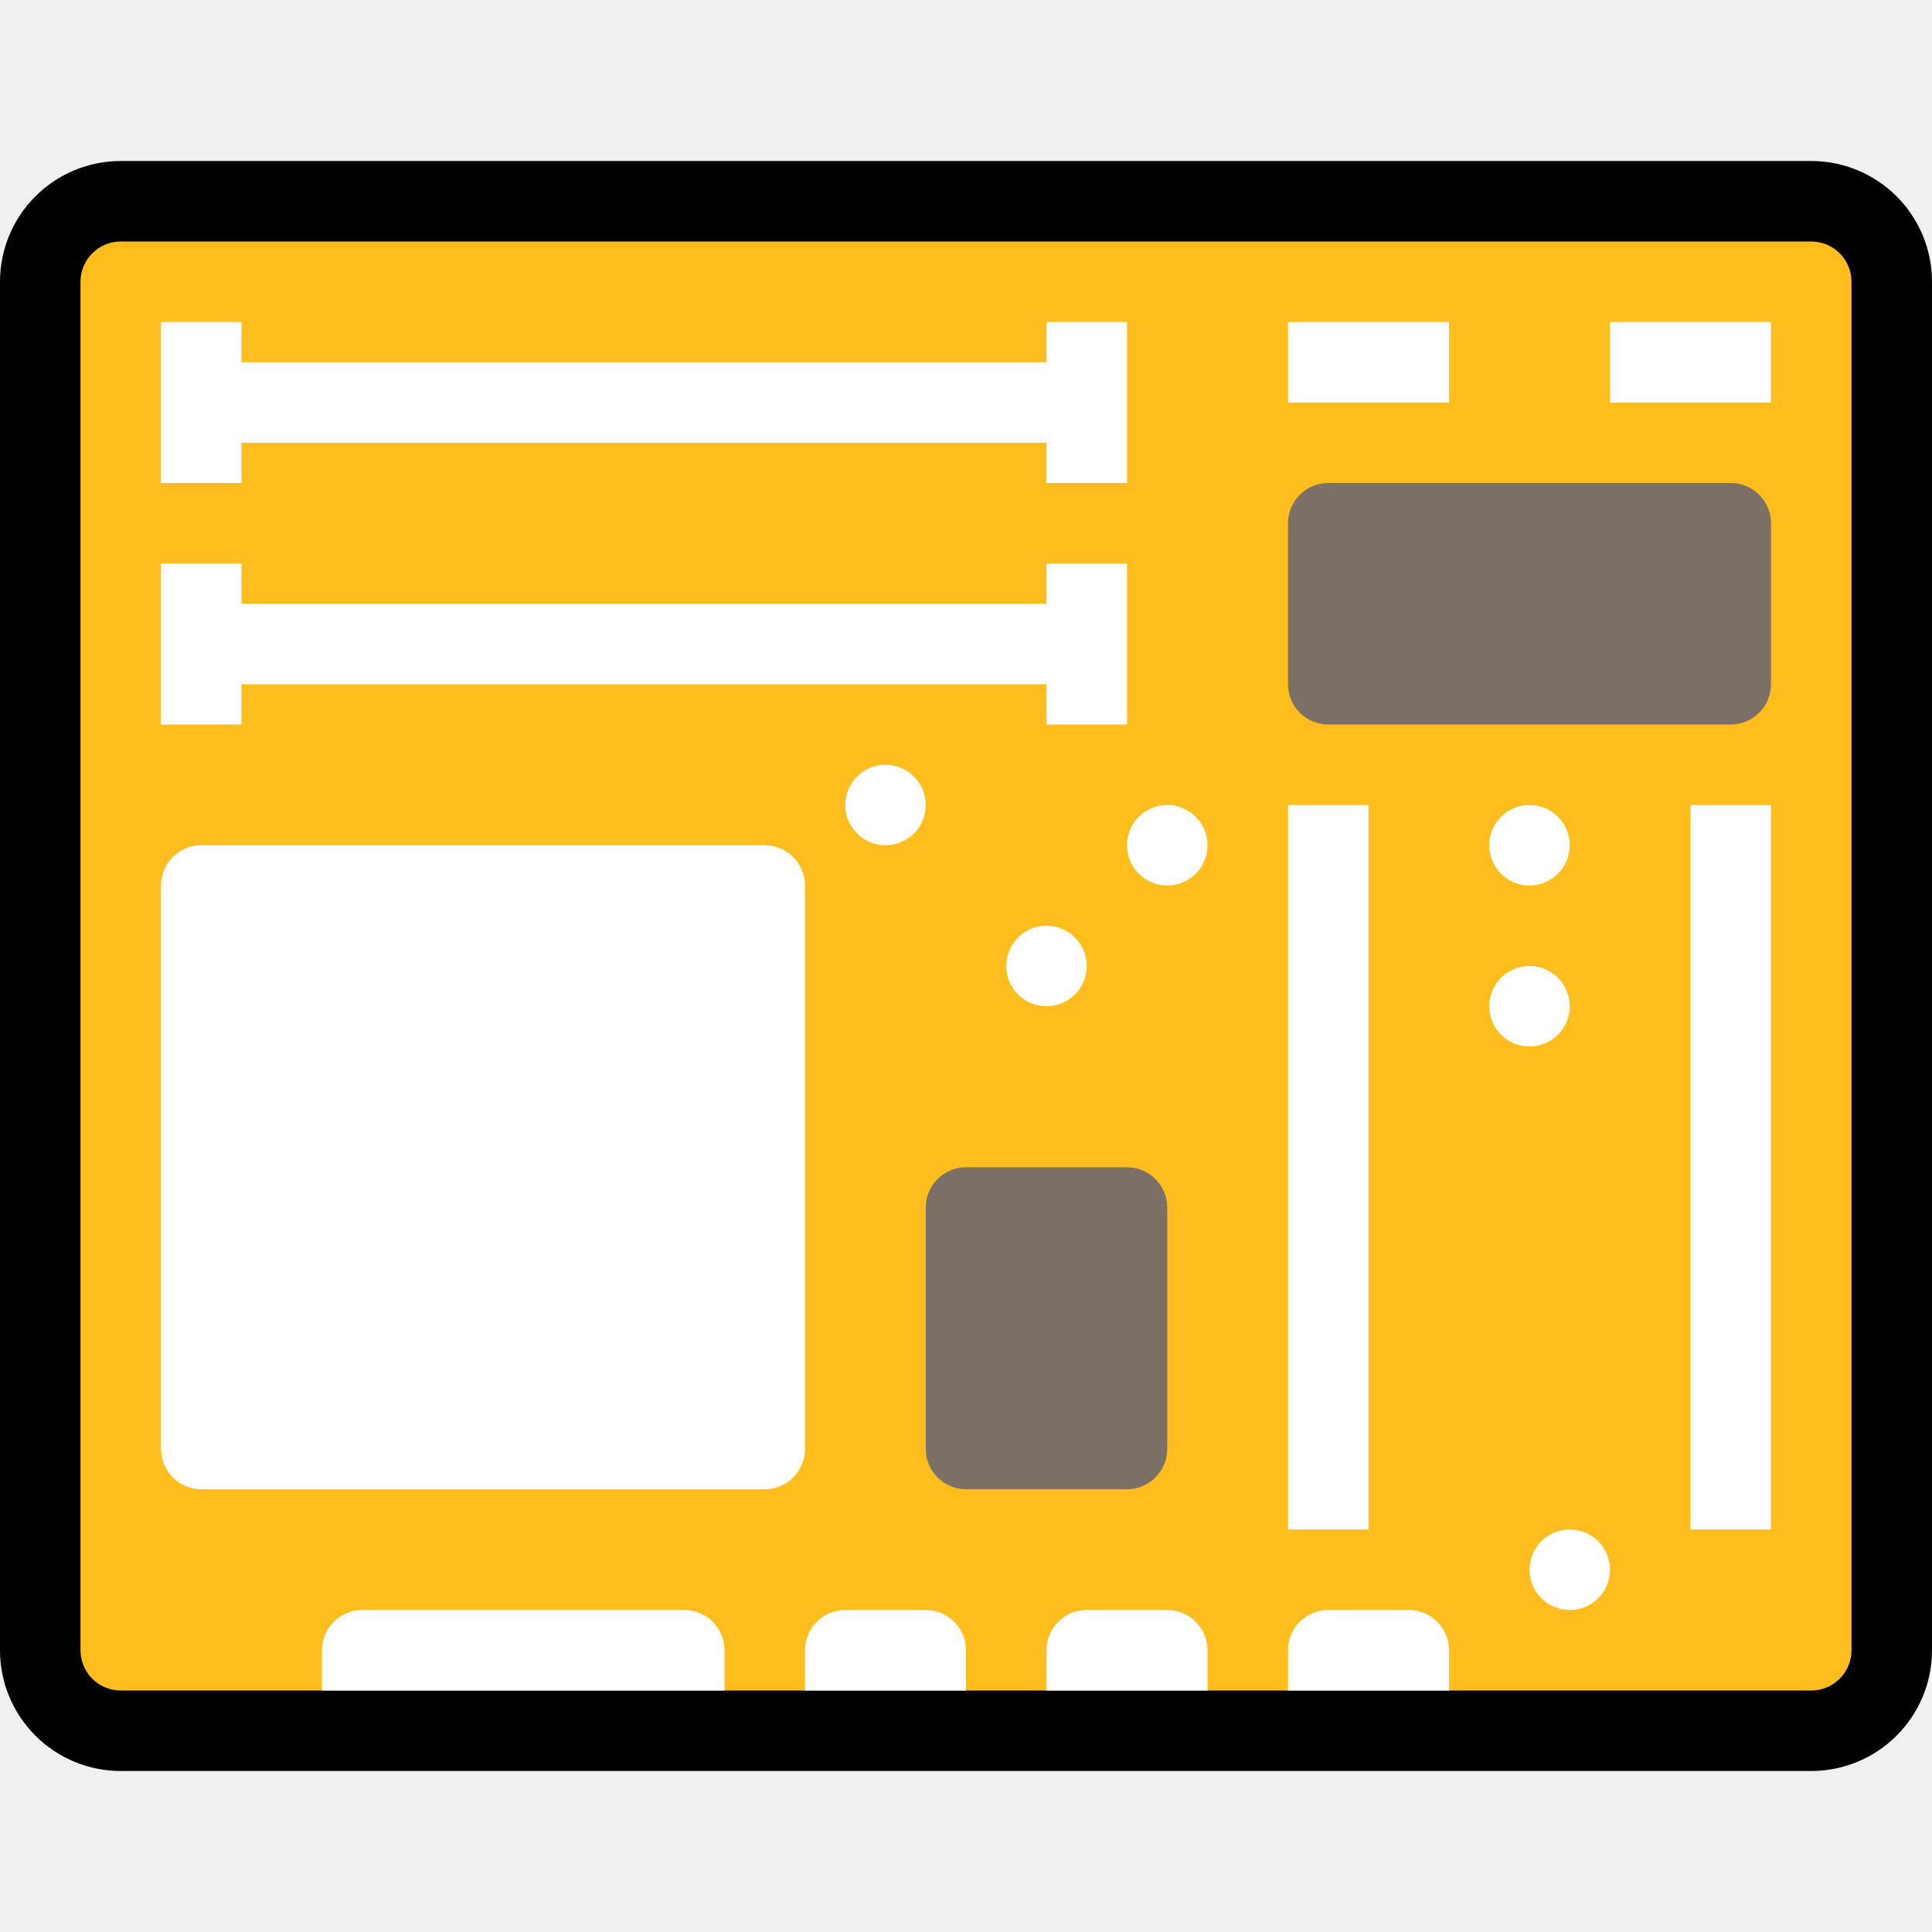
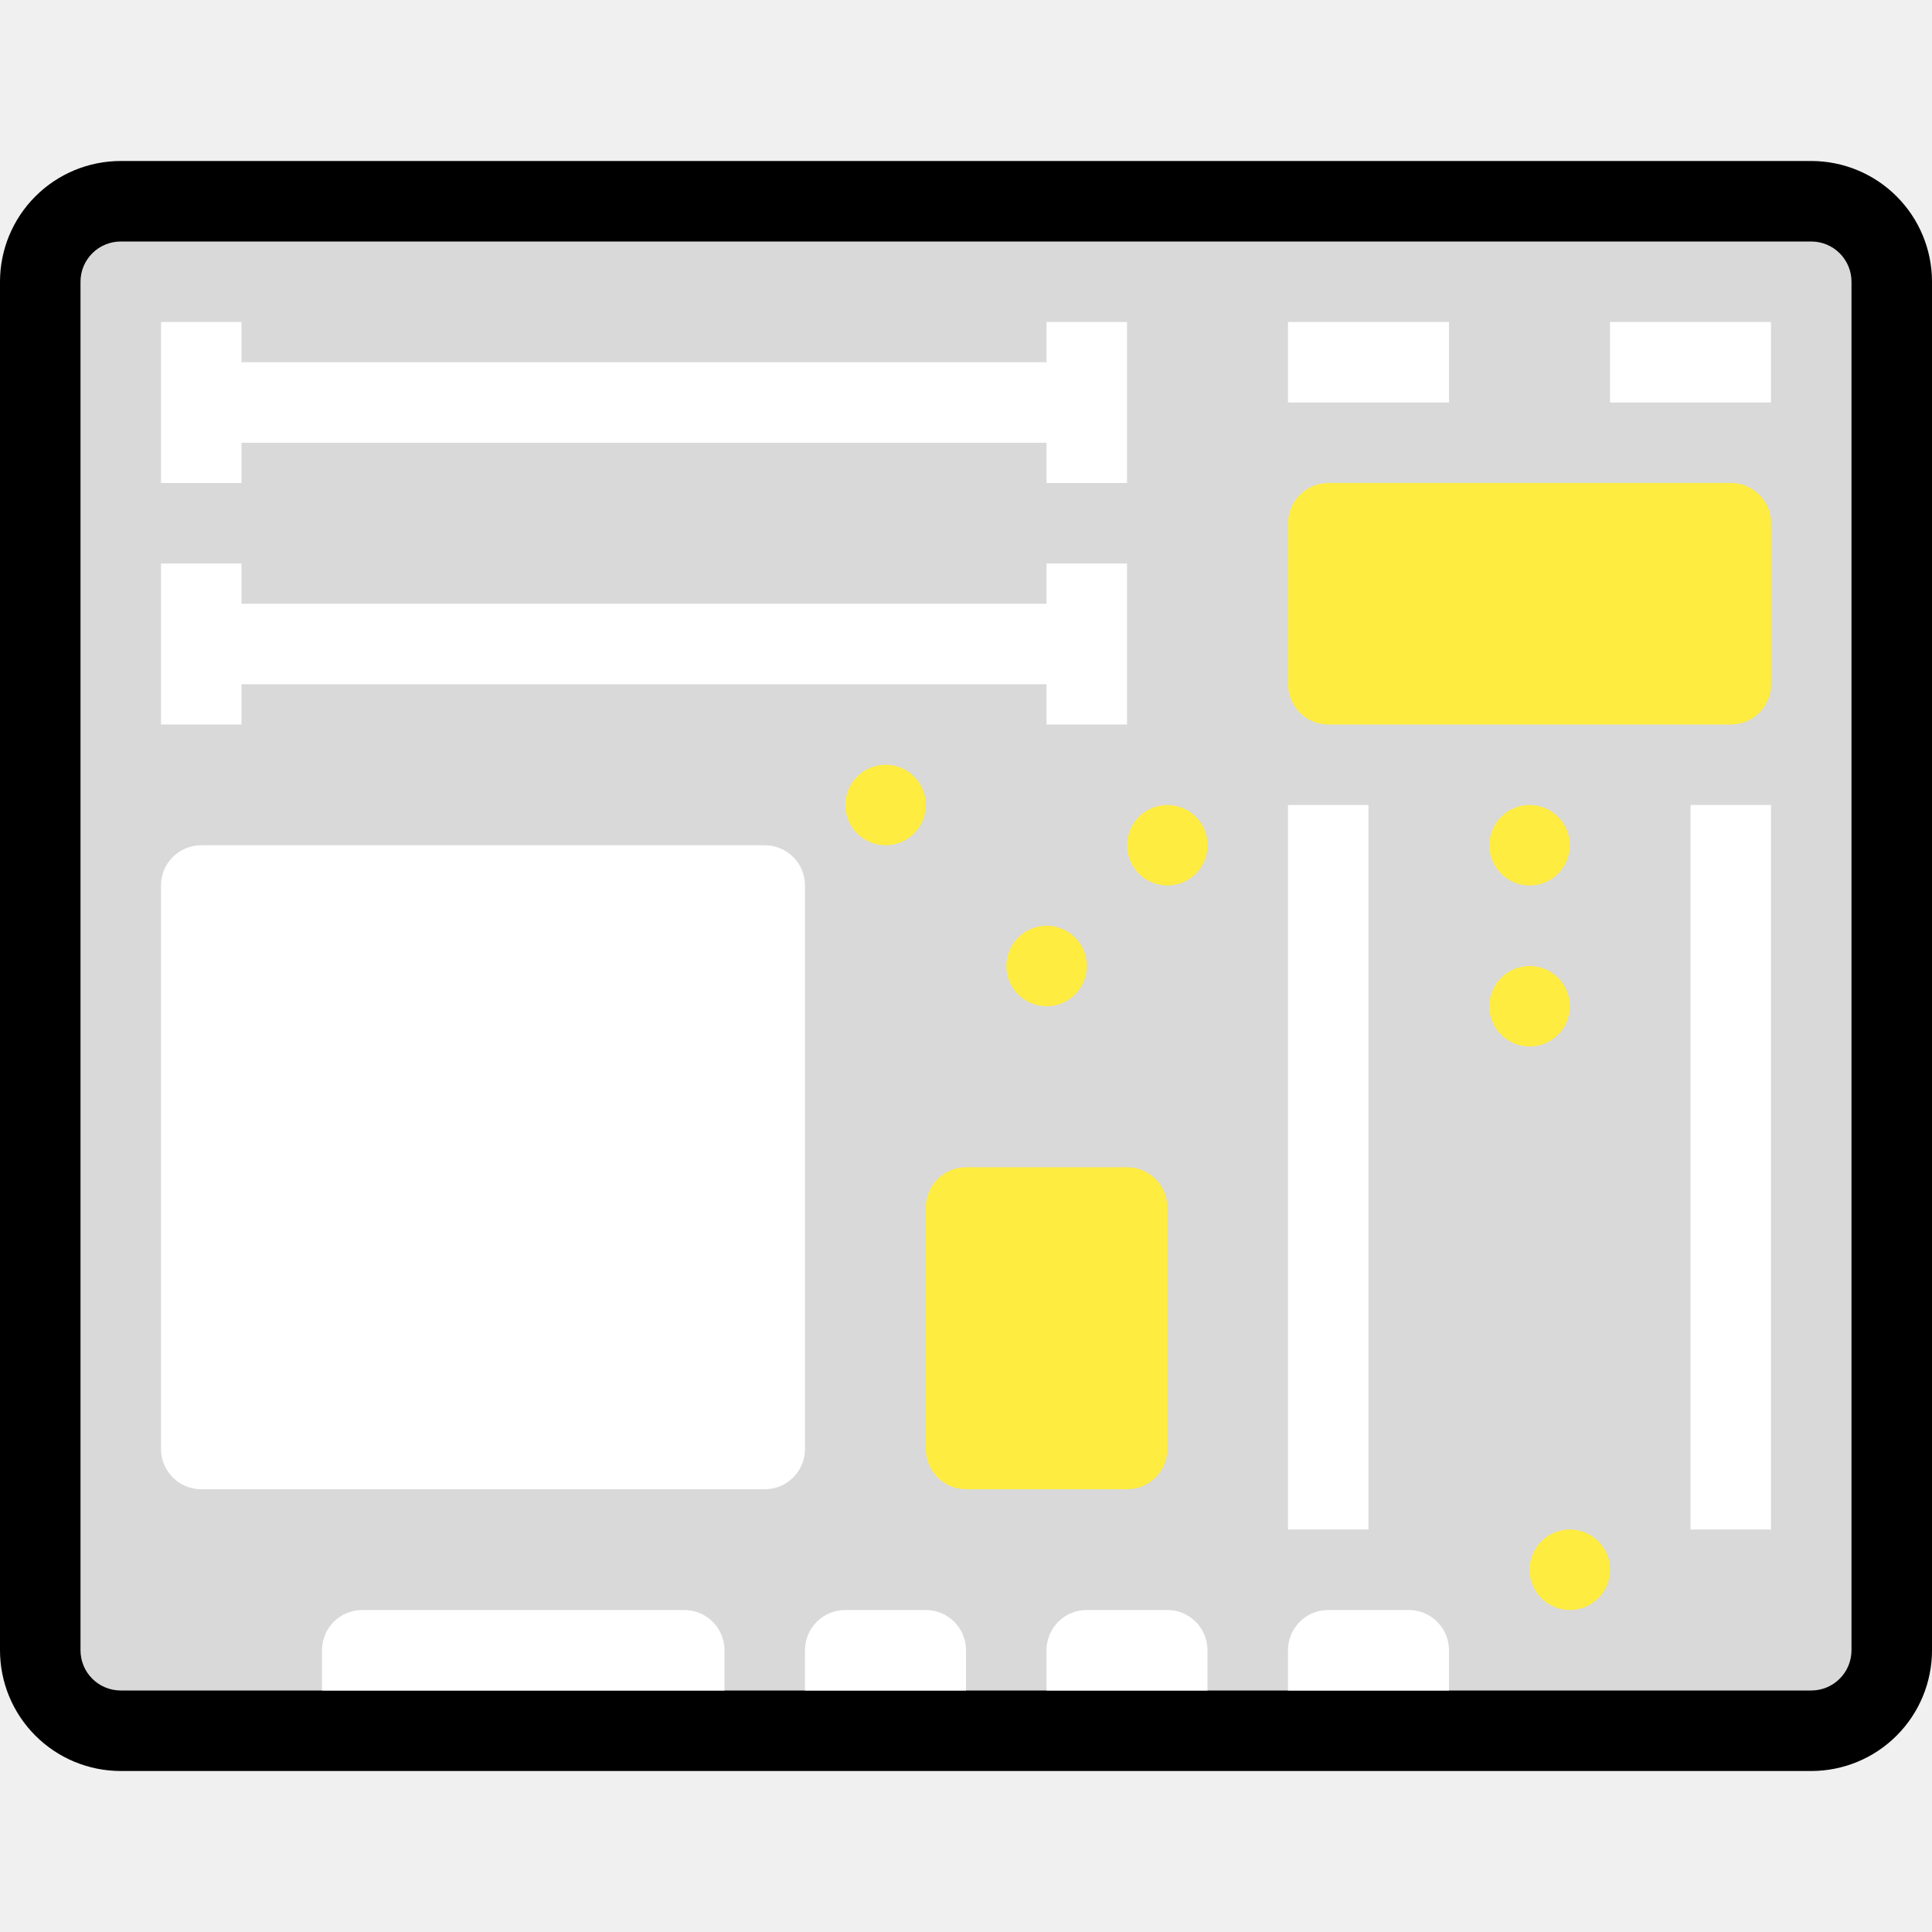
- <svg xmlns="http://www.w3.org/2000/svg" width="150" height="150" viewBox="0 0 48 48" fill="none">
+ <svg xmlns="http://www.w3.org/2000/svg" width="120" height="120" viewBox="0 0 48 48" fill="none">
  <g clip-path="url(#clip0_32_27)">
-     <path d="M45 5H3C1.895 5 1 5.895 1 7V41C1 42.105 1.895 43 3 43H45C46.105 43 47 42.105 47 41V7C47 5.895 46.105 5 45 5Z" fill="#FFBE1D" />
+     <path d="M45 5H3C1.895 5 1 5.895 1 7V41C1 42.105 1.895 43 3 43H45C46.105 43 47 42.105 47 41V7C47 5.895 46.105 5 45 5Z" fill="#D9D9D9" />
    <path d="M45 4H3C2.204 4 1.441 4.316 0.879 4.879C0.316 5.441 0 6.204 0 7L0 41C0 41.796 0.316 42.559 0.879 43.121C1.441 43.684 2.204 44 3 44H45C45.796 44 46.559 43.684 47.121 43.121C47.684 42.559 48 41.796 48 41V7C48 6.204 47.684 5.441 47.121 4.879C46.559 4.316 45.796 4 45 4V4ZM46 41C46 41.265 45.895 41.52 45.707 41.707C45.52 41.895 45.265 42 45 42H3C2.735 42 2.48 41.895 2.293 41.707C2.105 41.52 2 41.265 2 41V7C2 6.735 2.105 6.48 2.293 6.293C2.48 6.105 2.735 6 3 6H45C45.265 6 45.52 6.105 45.707 6.293C45.895 6.48 46 6.735 46 7V41Z" fill="black" />
    <path d="M26 8V9H6V8H4V12H6V11H26V12H28V8H26ZM26 15H6V14H4V18H6V17H26V18H28V14H26V15ZM32 8H36V10H32V8ZM40 8H44V10H40V8Z" fill="white" />
-     <path d="M43 12H33C32.448 12 32 12.448 32 13V17C32 17.552 32.448 18 33 18H43C43.552 18 44 17.552 44 17V13C44 12.448 43.552 12 43 12Z" fill="#7C6F66" />
+     <path d="M43 12H33C32.448 12 32 12.448 32 13V17C32 17.552 32.448 18 33 18H43C43.552 18 44 17.552 44 17V13C44 12.448 43.552 12 43 12Z" fill="#FFEC40" />
    <path d="M42 20H44V38H42V20ZM32 20H34V38H32V20Z" fill="white" />
    <path d="M19 21H5C4.448 21 4 21.448 4 22V36C4 36.552 4.448 37 5 37H19C19.552 37 20 36.552 20 36V22C20 21.448 19.552 21 19 21Z" fill="white" />
    <path d="M9 40H17C17.265 40 17.52 40.105 17.707 40.293C17.895 40.48 18 40.735 18 41V42H8V41C8 40.735 8.105 40.48 8.293 40.293C8.48 40.105 8.735 40 9 40V40ZM21 40H23C23.265 40 23.52 40.105 23.707 40.293C23.895 40.48 24 40.735 24 41V42H20V41C20 40.735 20.105 40.48 20.293 40.293C20.48 40.105 20.735 40 21 40ZM27 40H29C29.265 40 29.52 40.105 29.707 40.293C29.895 40.48 30 40.735 30 41V42H26V41C26 40.735 26.105 40.48 26.293 40.293C26.48 40.105 26.735 40 27 40ZM33 40H35C35.265 40 35.52 40.105 35.707 40.293C35.895 40.48 36 40.735 36 41V42H32V41C32 40.735 32.105 40.48 32.293 40.293C32.48 40.105 32.735 40 33 40Z" fill="white" />
-     <path d="M28 29H24C23.448 29 23 29.448 23 30V36C23 36.552 23.448 37 24 37H28C28.552 37 29 36.552 29 36V30C29 29.448 28.552 29 28 29Z" fill="#7C6F66" />
-     <path d="M39 21C39 20.735 38.895 20.48 38.707 20.293C38.52 20.105 38.265 20 38 20C37.735 20 37.48 20.105 37.293 20.293C37.105 20.48 37 20.735 37 21C37 21.265 37.105 21.52 37.293 21.707C37.48 21.895 37.735 22 38 22C38.265 22 38.52 21.895 38.707 21.707C38.895 21.52 39 21.265 39 21ZM30 21C30 20.735 29.895 20.48 29.707 20.293C29.52 20.105 29.265 20 29 20C28.735 20 28.48 20.105 28.293 20.293C28.105 20.48 28 20.735 28 21C28 21.265 28.105 21.52 28.293 21.707C28.48 21.895 28.735 22 29 22C29.265 22 29.52 21.895 29.707 21.707C29.895 21.52 30 21.265 30 21ZM23 20C23 19.735 22.895 19.48 22.707 19.293C22.52 19.105 22.265 19 22 19C21.735 19 21.48 19.105 21.293 19.293C21.105 19.48 21 19.735 21 20C21 20.265 21.105 20.52 21.293 20.707C21.48 20.895 21.735 21 22 21C22.265 21 22.52 20.895 22.707 20.707C22.895 20.52 23 20.265 23 20ZM39 25C39 24.735 38.895 24.48 38.707 24.293C38.52 24.105 38.265 24 38 24C37.735 24 37.48 24.105 37.293 24.293C37.105 24.48 37 24.735 37 25C37 25.265 37.105 25.52 37.293 25.707C37.48 25.895 37.735 26 38 26C38.265 26 38.52 25.895 38.707 25.707C38.895 25.52 39 25.265 39 25ZM40 39C40 38.735 39.895 38.48 39.707 38.293C39.52 38.105 39.265 38 39 38C38.735 38 38.48 38.105 38.293 38.293C38.105 38.48 38 38.735 38 39C38 39.265 38.105 39.52 38.293 39.707C38.48 39.895 38.735 40 39 40C39.265 40 39.52 39.895 39.707 39.707C39.895 39.52 40 39.265 40 39ZM27 24C27 23.735 26.895 23.48 26.707 23.293C26.52 23.105 26.265 23 26 23C25.735 23 25.48 23.105 25.293 23.293C25.105 23.48 25 23.735 25 24C25 24.265 25.105 24.52 25.293 24.707C25.48 24.895 25.735 25 26 25C26.265 25 26.52 24.895 26.707 24.707C26.895 24.52 27 24.265 27 24Z" fill="white" />
+     <path d="M28 29H24C23.448 29 23 29.448 23 30V36C23 36.552 23.448 37 24 37H28C28.552 37 29 36.552 29 36V30C29 29.448 28.552 29 28 29Z" fill="#FFEC40" />
+     <path d="M39 21C39 20.735 38.895 20.48 38.707 20.293C38.52 20.105 38.265 20 38 20C37.735 20 37.48 20.105 37.293 20.293C37.105 20.48 37 20.735 37 21C37 21.265 37.105 21.52 37.293 21.707C37.48 21.895 37.735 22 38 22C38.265 22 38.52 21.895 38.707 21.707C38.895 21.52 39 21.265 39 21ZM30 21C30 20.735 29.895 20.48 29.707 20.293C29.52 20.105 29.265 20 29 20C28.735 20 28.48 20.105 28.293 20.293C28.105 20.48 28 20.735 28 21C28 21.265 28.105 21.52 28.293 21.707C28.48 21.895 28.735 22 29 22C29.265 22 29.52 21.895 29.707 21.707C29.895 21.52 30 21.265 30 21ZM23 20C23 19.735 22.895 19.48 22.707 19.293C22.52 19.105 22.265 19 22 19C21.735 19 21.48 19.105 21.293 19.293C21.105 19.48 21 19.735 21 20C21 20.265 21.105 20.52 21.293 20.707C21.48 20.895 21.735 21 22 21C22.265 21 22.52 20.895 22.707 20.707C22.895 20.52 23 20.265 23 20ZM39 25C39 24.735 38.895 24.48 38.707 24.293C38.52 24.105 38.265 24 38 24C37.735 24 37.48 24.105 37.293 24.293C37.105 24.48 37 24.735 37 25C37 25.265 37.105 25.52 37.293 25.707C37.48 25.895 37.735 26 38 26C38.265 26 38.52 25.895 38.707 25.707C38.895 25.52 39 25.265 39 25ZM40 39C40 38.735 39.895 38.48 39.707 38.293C39.52 38.105 39.265 38 39 38C38.735 38 38.48 38.105 38.293 38.293C38.105 38.48 38 38.735 38 39C38 39.265 38.105 39.52 38.293 39.707C38.48 39.895 38.735 40 39 40C39.265 40 39.52 39.895 39.707 39.707C39.895 39.52 40 39.265 40 39ZM27 24C27 23.735 26.895 23.48 26.707 23.293C26.52 23.105 26.265 23 26 23C25.735 23 25.48 23.105 25.293 23.293C25.105 23.48 25 23.735 25 24C25 24.265 25.105 24.52 25.293 24.707C25.48 24.895 25.735 25 26 25C26.265 25 26.52 24.895 26.707 24.707C26.895 24.52 27 24.265 27 24Z" fill="#FFEC40" />
  </g>
  <defs>
    <clipPath id="clip0_32_27">
-       <rect width="150" height="150" fill="white" />
+       <rect width="120" height="120" fill="white" />
    </clipPath>
  </defs>
</svg>
